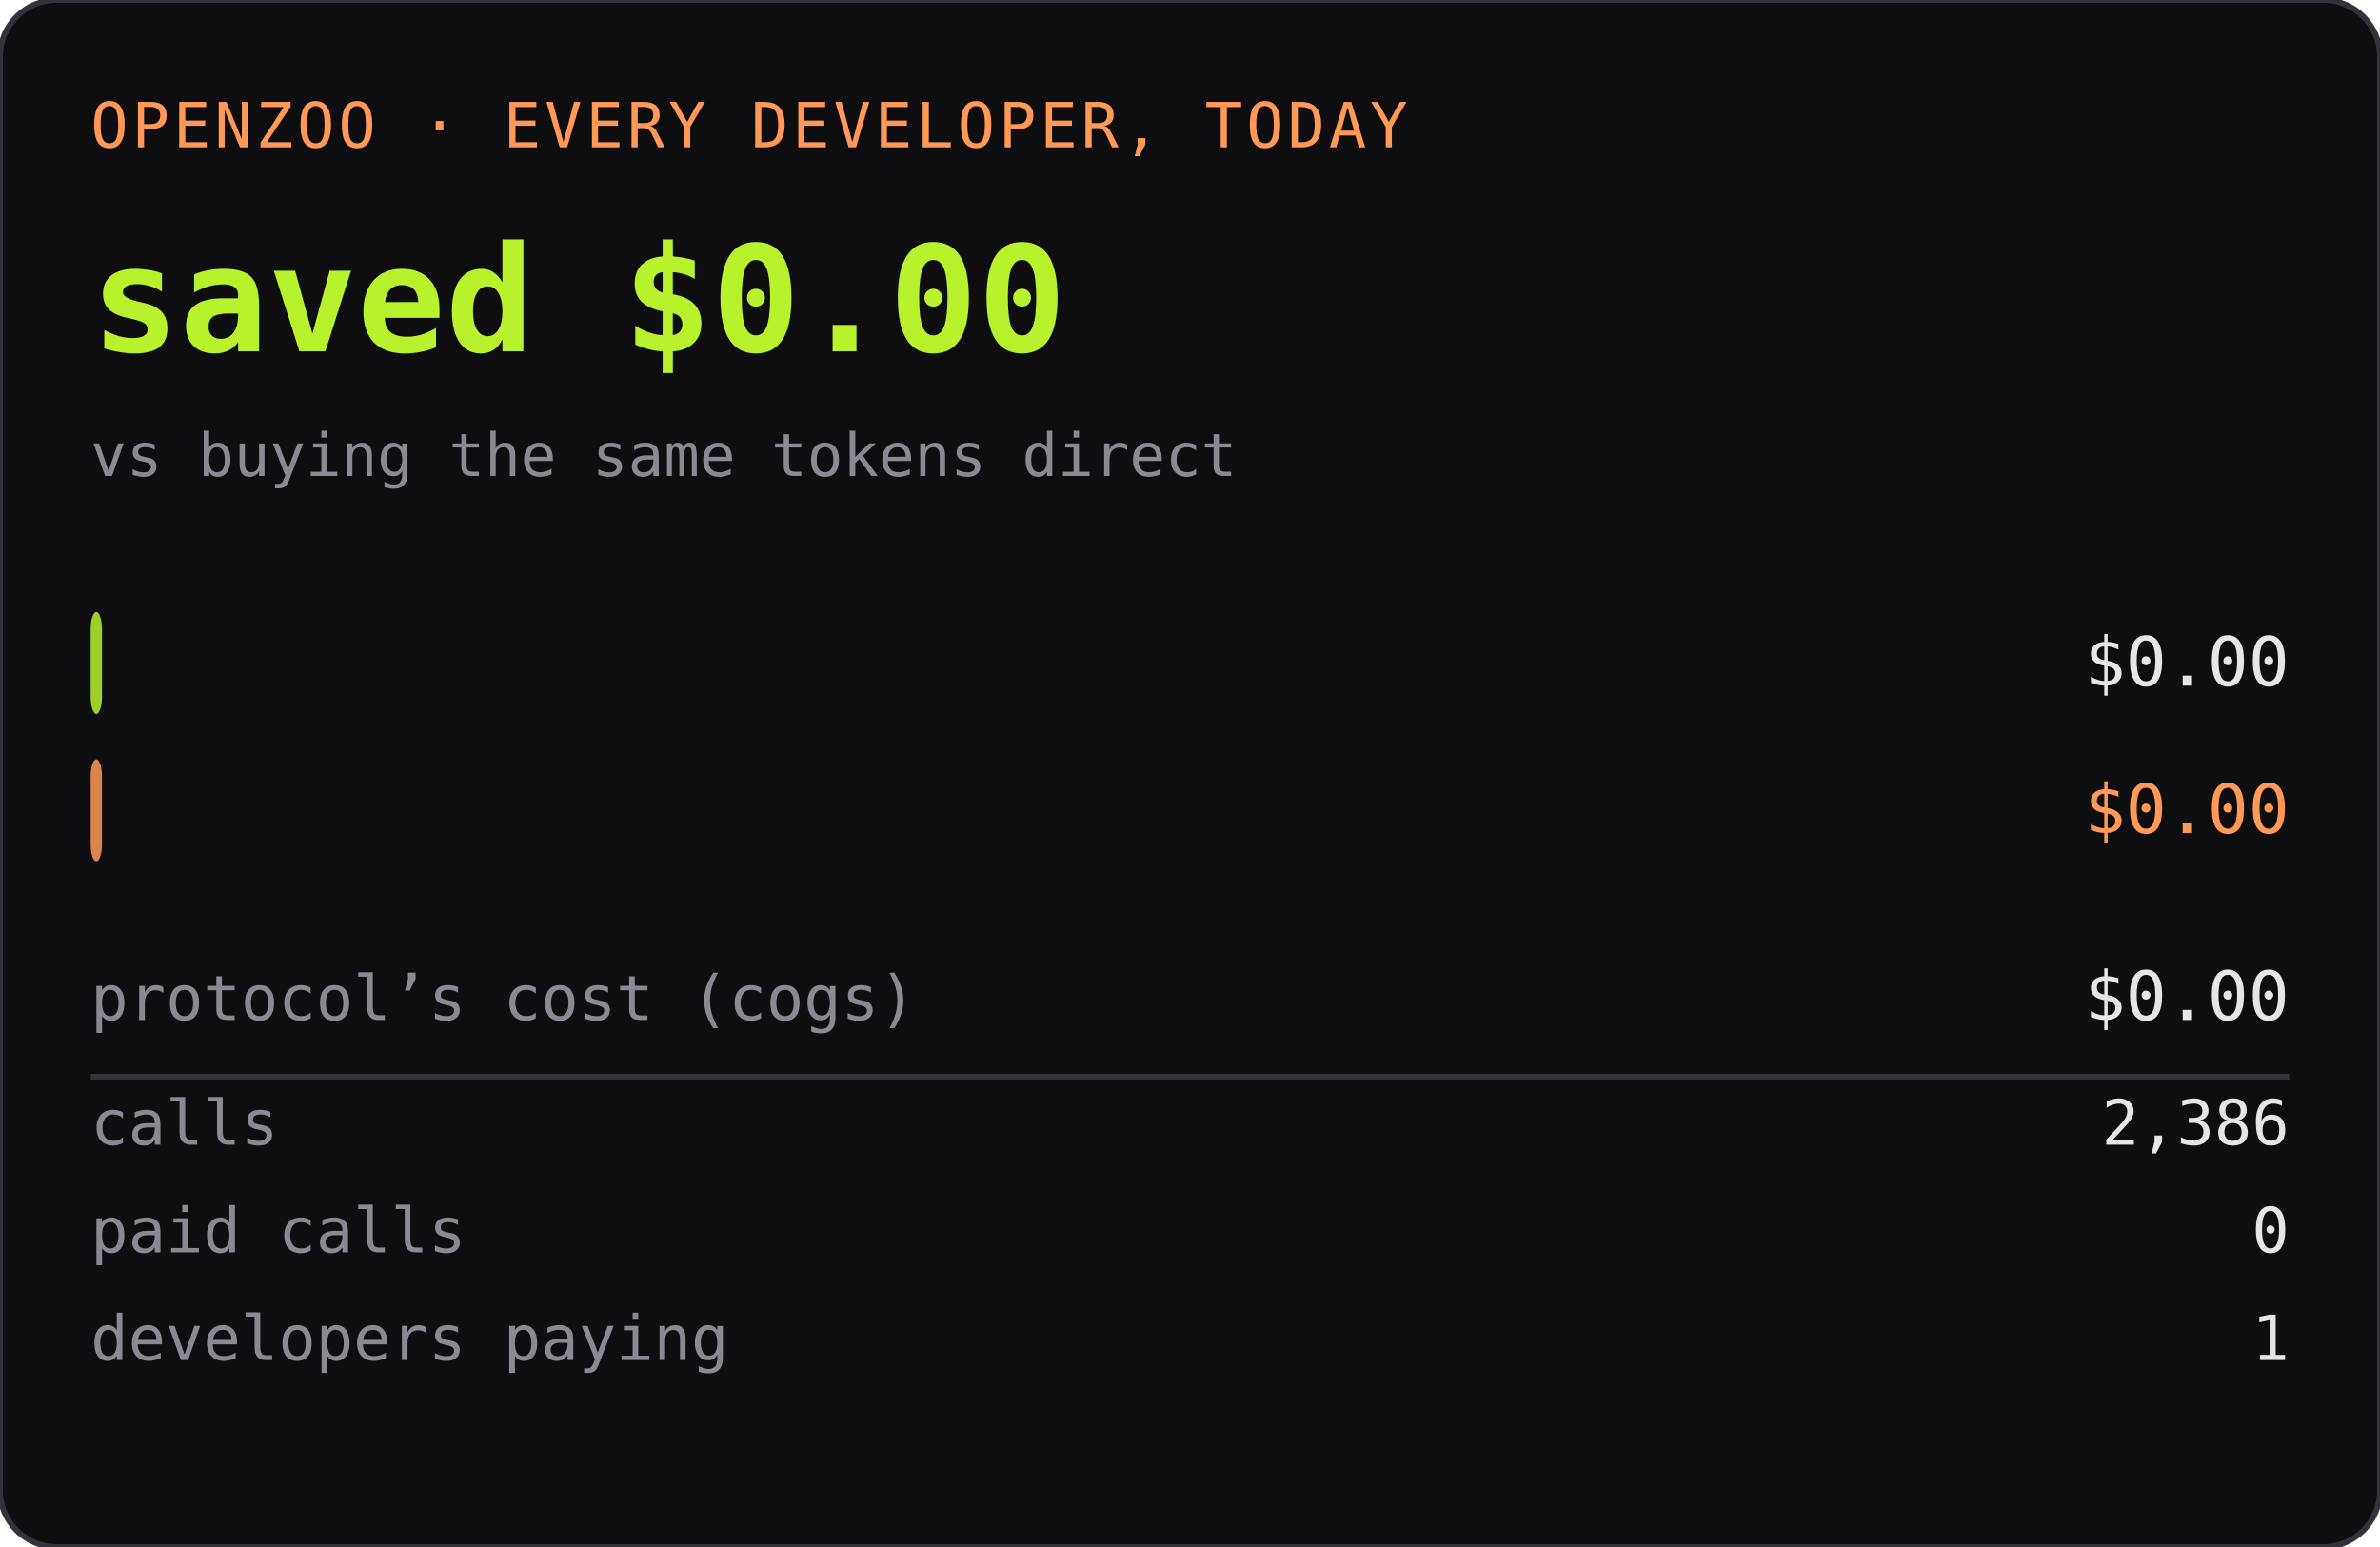
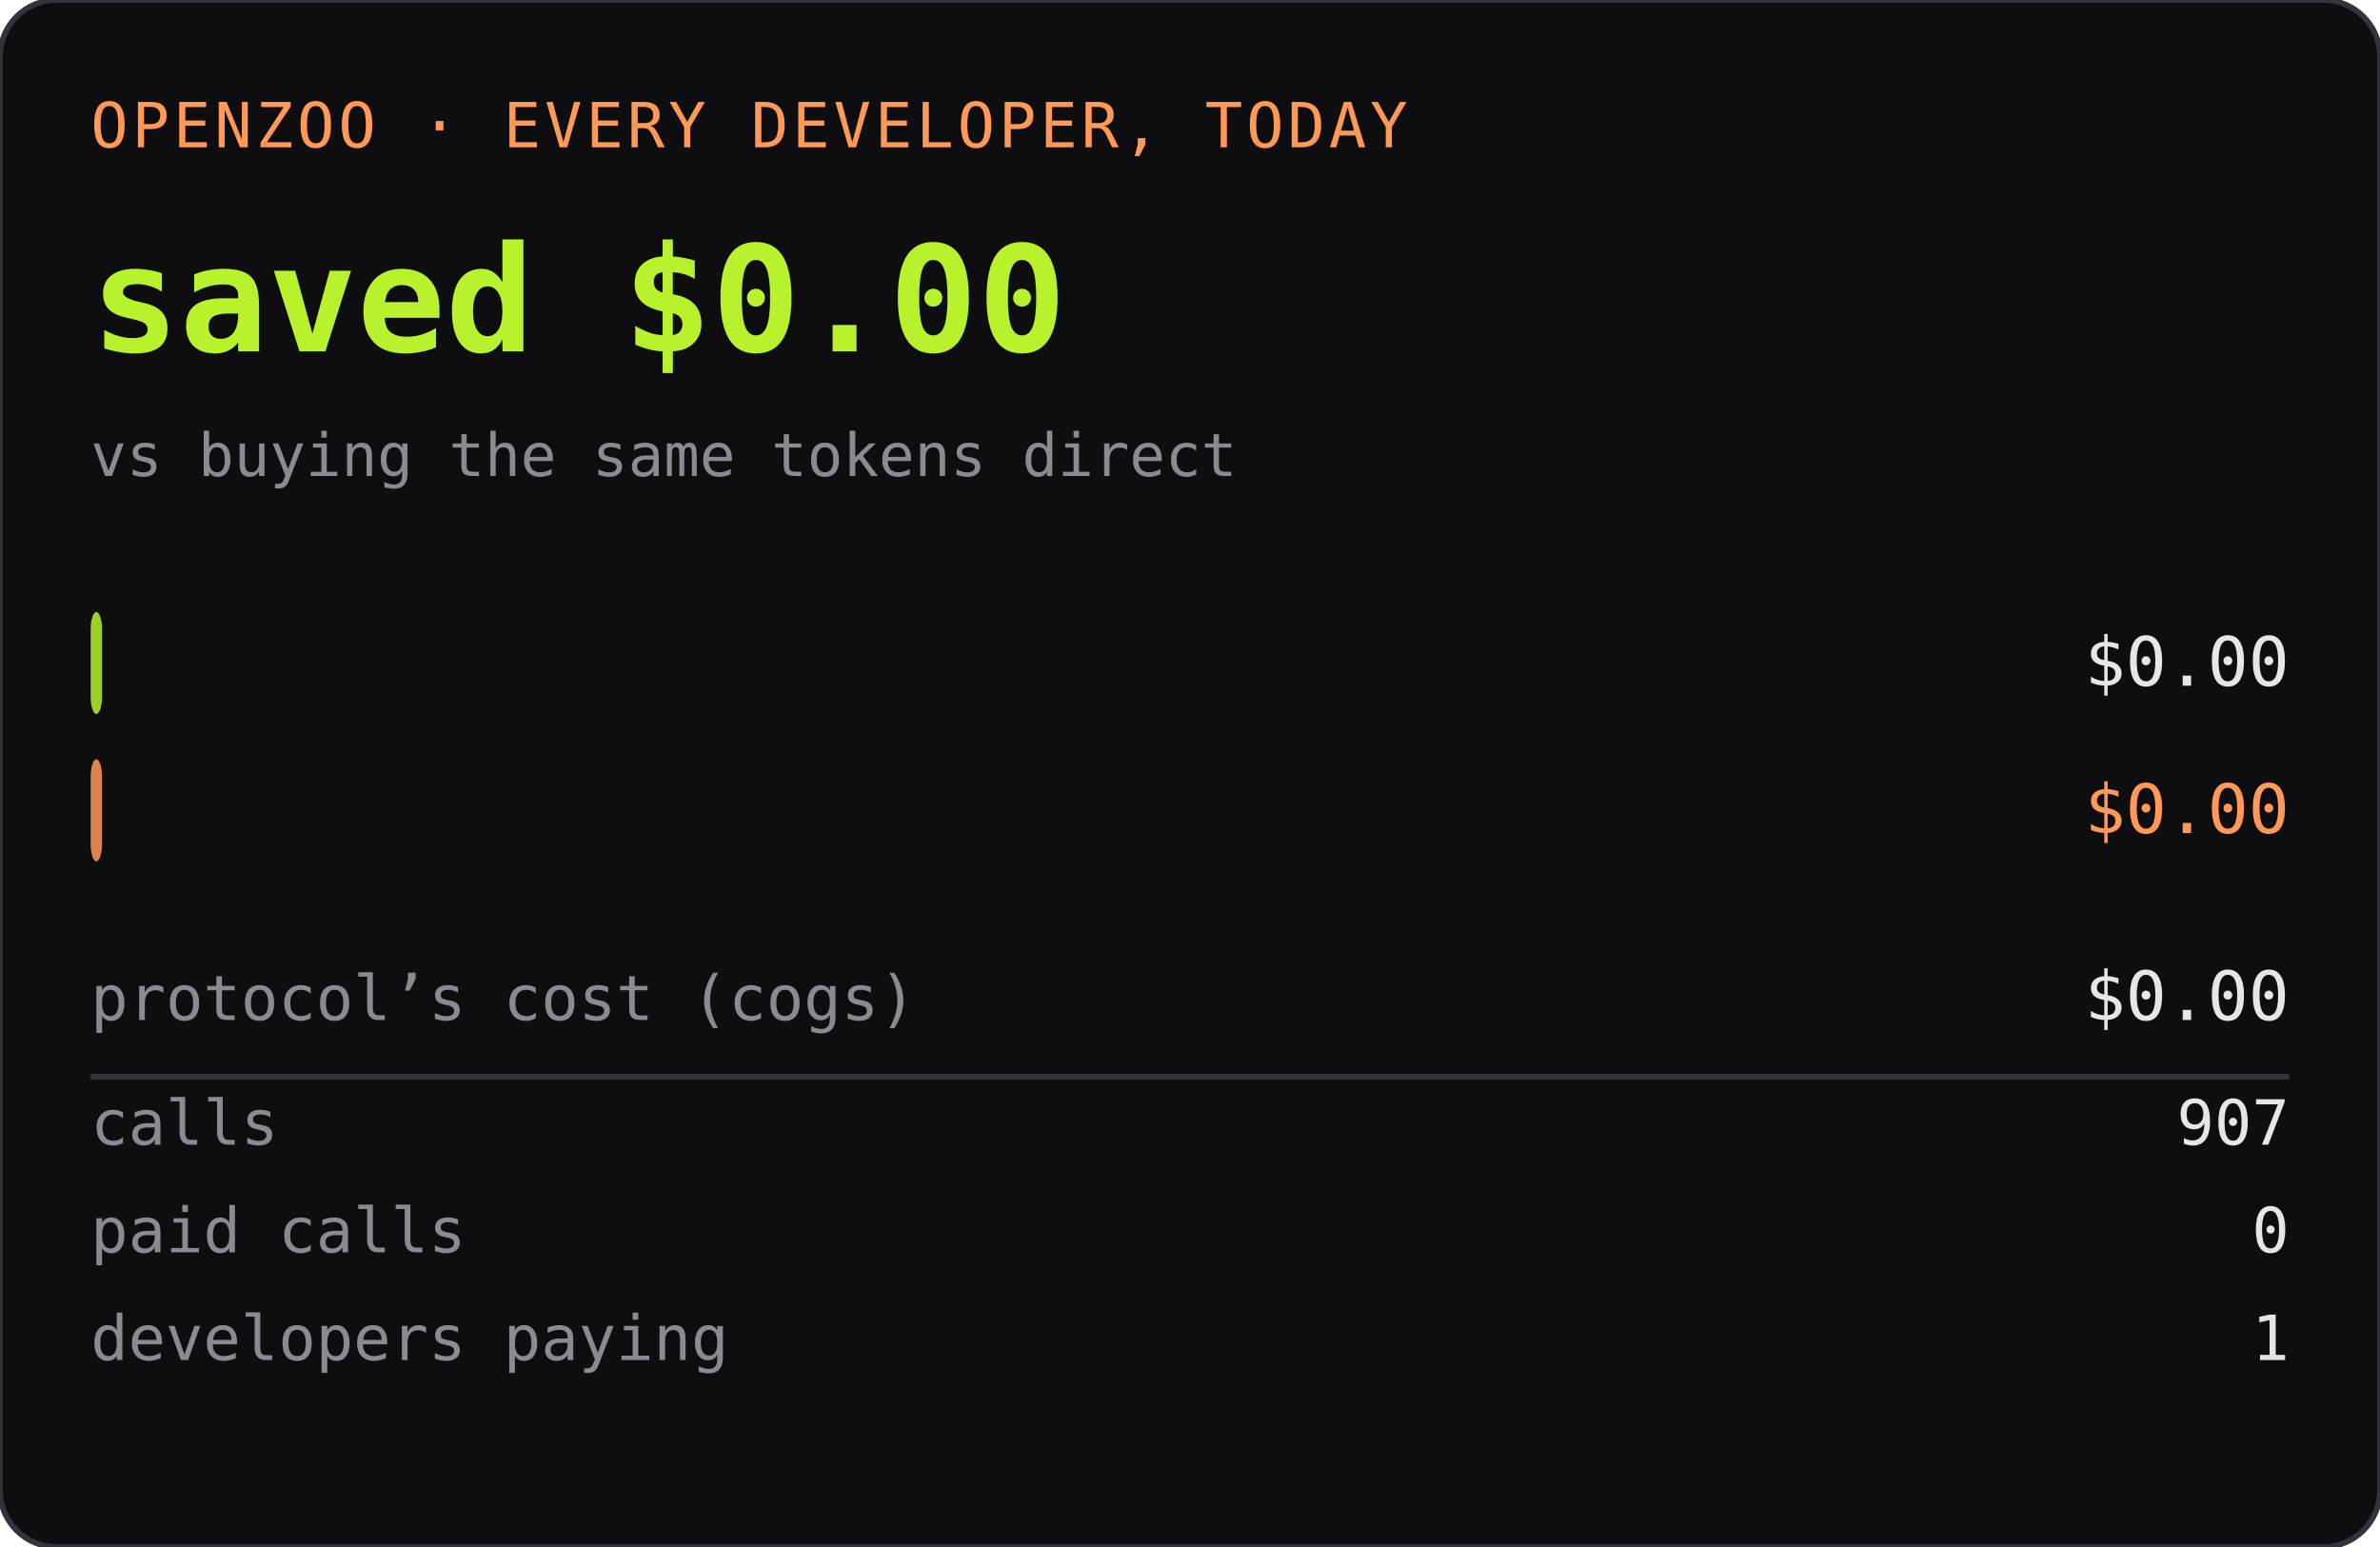
<svg xmlns="http://www.w3.org/2000/svg" width="420" height="273" role="img" aria-label="OPENZOO · EVERY DEVELOPER, TODAY">
  <rect width="420" height="273" rx="10" fill="#0e0e11" />
  <rect width="420" height="273" rx="10" fill="none" stroke="#33333d" />
  <text x="16" y="26" font-family="ui-monospace,SFMono-Regular,Menlo,monospace" font-size="11" fill="#ff9955" letter-spacing="0.06em">OPENZOO · EVERY DEVELOPER, TODAY</text>
  <text x="16" y="62" font-family="ui-monospace,SFMono-Regular,Menlo,monospace" font-size="26" font-weight="600" fill="#b8f22d">saved $0.00</text>
  <text x="404" y="62" text-anchor="end" font-family="ui-monospace,SFMono-Regular,Menlo,monospace" font-size="26" font-weight="600" fill="#b8f22d" />
  <text x="16" y="84" font-family="ui-monospace,SFMono-Regular,Menlo,monospace" font-size="10.5" fill="#8a8a95">vs buying the same tokens direct</text>
  <rect x="16" y="108" width="2" height="18" rx="3" fill="#b8f22d" opacity="0.85" />
  <text x="22" y="121" font-family="ui-monospace,SFMono-Regular,Menlo,monospace" font-size="11" fill="#0e0e11" font-weight="600">dev spent</text>
  <text x="404" y="121" text-anchor="end" font-family="ui-monospace,SFMono-Regular,Menlo,monospace" font-size="12" fill="#e6e6e6">$0.00</text>
  <rect x="16" y="134" width="2" height="18" rx="3" fill="#ff9955" opacity="0.85" />
  <text x="22" y="147" font-family="ui-monospace,SFMono-Regular,Menlo,monospace" font-size="11" fill="#0e0e11" font-weight="600">buying direct</text>
  <text x="404" y="147" text-anchor="end" font-family="ui-monospace,SFMono-Regular,Menlo,monospace" font-size="12" fill="#ff9955">$0.00</text>
  <text x="16" y="180" font-family="ui-monospace,SFMono-Regular,Menlo,monospace" font-size="11" fill="#8a8a95">protocol’s cost (cogs)</text>
  <text x="404" y="180" text-anchor="end" font-family="ui-monospace,SFMono-Regular,Menlo,monospace" font-size="12" fill="#e6e6e6">$0.00</text>
  <line x1="16" y1="190" x2="404" y2="190" stroke="#33333d" />
  <text x="16" y="202" font-family="ui-monospace,SFMono-Regular,Menlo,monospace" font-size="11" fill="#8a8a95">calls</text>
-   <text x="404" y="202" text-anchor="end" font-family="ui-monospace,SFMono-Regular,Menlo,monospace" font-size="11" fill="#e6e6e6">2,386</text>
+   <text x="404" y="202" text-anchor="end" font-family="ui-monospace,SFMono-Regular,Menlo,monospace" font-size="11" fill="#e6e6e6">907</text>
  <text x="16" y="221" font-family="ui-monospace,SFMono-Regular,Menlo,monospace" font-size="11" fill="#8a8a95">paid calls</text>
  <text x="404" y="221" text-anchor="end" font-family="ui-monospace,SFMono-Regular,Menlo,monospace" font-size="11" fill="#e6e6e6">0</text>
  <text x="16" y="240" font-family="ui-monospace,SFMono-Regular,Menlo,monospace" font-size="11" fill="#8a8a95">developers paying</text>
  <text x="404" y="240" text-anchor="end" font-family="ui-monospace,SFMono-Regular,Menlo,monospace" font-size="11" fill="#e6e6e6">1</text>
</svg>
